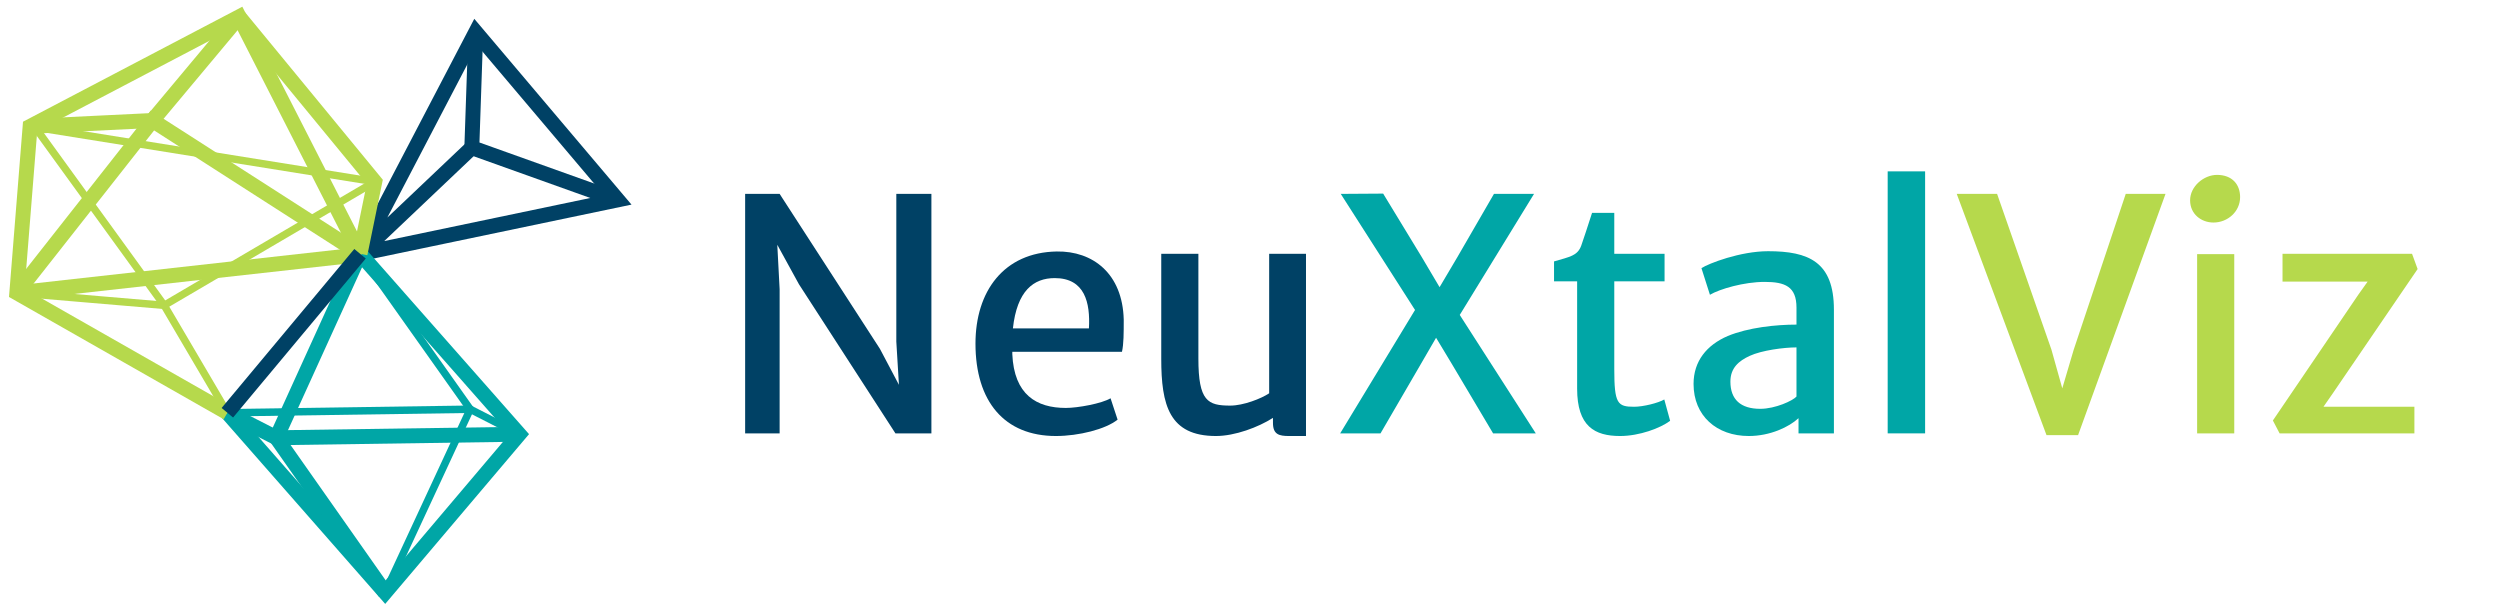
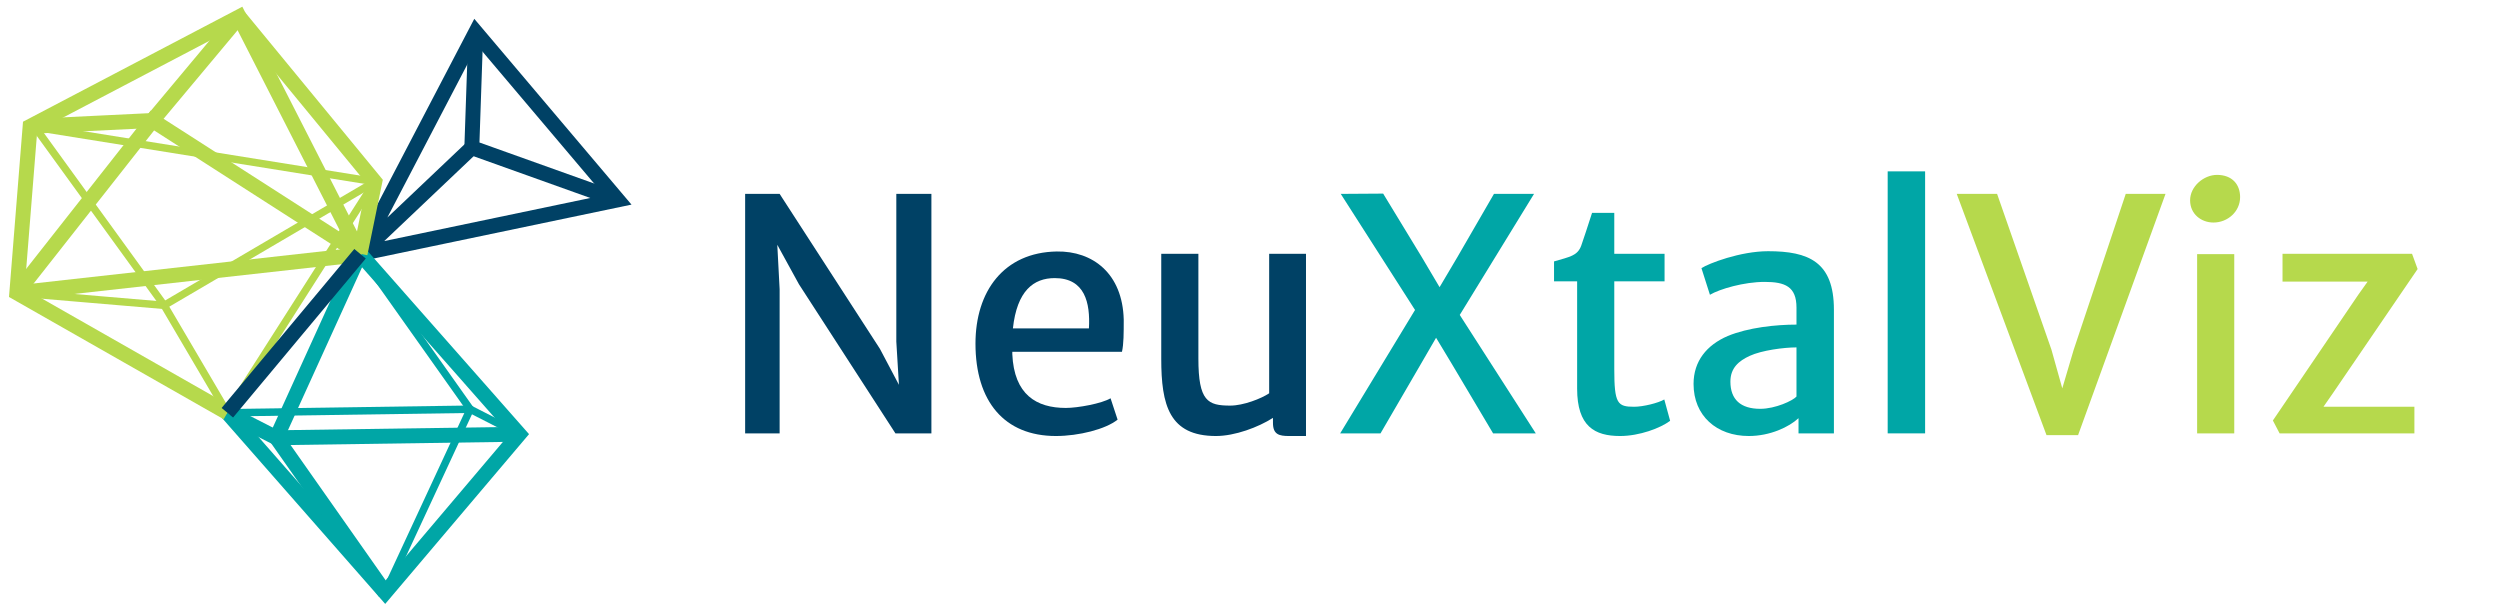
<svg xmlns="http://www.w3.org/2000/svg" xmlns:xlink="http://www.w3.org/1999/xlink" width="133.586" height="32.559" viewBox="0 0 133.586 32.559">
  <defs>
    <g>
      <g id="glyph-0-0">
        <path d="M 1.516 0 L 3.359 0 L 3.359 -7.703 L 3.234 -10.078 L 4.391 -7.969 L 9.547 0 L 11.469 0 L 11.469 -12.797 L 9.594 -12.797 L 9.594 -4.906 L 9.734 -2.594 L 8.719 -4.516 L 3.359 -12.797 L 1.516 -12.797 Z M 1.516 0 " />
      </g>
      <g id="glyph-0-1">
        <path d="M 5.141 0.141 C 6.359 0.141 7.797 -0.219 8.438 -0.734 L 8.062 -1.875 C 7.594 -1.594 6.312 -1.359 5.672 -1.359 C 4.109 -1.359 2.906 -2.062 2.812 -4.234 L 2.812 -4.359 L 8.672 -4.359 C 8.766 -4.781 8.766 -5.359 8.766 -6.078 C 8.703 -8.547 7.109 -9.75 5.188 -9.719 C 2.359 -9.672 0.844 -7.594 0.844 -4.797 C 0.844 -1.703 2.391 0.141 5.141 0.141 Z M 5.078 -8.297 C 6.688 -8.297 6.984 -6.984 6.906 -5.609 L 2.844 -5.609 C 3.062 -7.625 3.953 -8.297 5.078 -8.297 Z M 5.078 -8.297 " />
      </g>
      <g id="glyph-0-2">
        <path d="M 4.172 0.141 C 5.188 0.141 6.438 -0.328 7.219 -0.828 L 7.219 -0.562 C 7.219 0.062 7.547 0.141 8.078 0.141 L 8.984 0.141 L 8.984 -9.594 L 7.016 -9.594 L 7.016 -2.141 C 6.594 -1.859 5.641 -1.484 4.938 -1.484 C 3.734 -1.484 3.234 -1.719 3.234 -4 L 3.234 -9.594 L 1.25 -9.594 L 1.25 -3.984 C 1.25 -1.516 1.672 0.141 4.172 0.141 Z M 4.172 0.141 " />
      </g>
      <g id="glyph-0-3">
        <path d="M 0.344 0 L 2.5 0 L 4.672 -3.734 L 5.469 -5.109 L 6.297 -3.734 L 8.516 0 L 10.797 0 L 6.734 -6.328 L 10.703 -12.797 L 8.562 -12.797 L 6.609 -9.422 L 5.656 -7.812 L 4.703 -9.422 L 2.641 -12.812 L 0.375 -12.797 L 4.344 -6.594 Z M 0.344 0 " />
      </g>
      <g id="glyph-0-4">
        <path d="M 4.156 0.141 C 5.188 0.141 6.312 -0.281 6.828 -0.672 L 6.516 -1.812 C 6.203 -1.625 5.391 -1.422 4.906 -1.422 C 4.016 -1.422 3.844 -1.578 3.844 -3.438 L 3.844 -8.125 L 6.531 -8.125 L 6.531 -9.594 L 3.844 -9.594 L 3.844 -11.781 L 2.656 -11.781 C 2.406 -11.016 2.219 -10.422 2.078 -10.031 C 1.875 -9.484 1.469 -9.438 0.625 -9.188 L 0.625 -8.125 L 1.859 -8.125 L 1.859 -2.391 C 1.859 -0.375 2.797 0.141 4.156 0.141 Z M 4.156 0.141 " />
      </g>
      <g id="glyph-0-5">
        <path d="M 3.75 0.141 C 4.891 0.141 5.906 -0.344 6.406 -0.812 L 6.406 0 L 8.297 0 L 8.297 -6.609 C 8.297 -9.172 6.938 -9.734 4.781 -9.734 C 3.297 -9.734 1.594 -9.078 1.219 -8.828 L 1.672 -7.406 C 2.203 -7.719 3.5 -8.094 4.594 -8.094 C 5.688 -8.094 6.297 -7.844 6.297 -6.719 L 6.297 -5.812 C 5.188 -5.812 3.719 -5.656 2.625 -5.203 C 1.5 -4.719 0.797 -3.859 0.797 -2.641 C 0.797 -0.938 2.031 0.141 3.75 0.141 Z M 2.766 -2.766 C 2.766 -3.5 3.219 -3.875 3.797 -4.141 C 4.438 -4.438 5.625 -4.594 6.297 -4.594 L 6.297 -1.969 C 6.109 -1.75 5.172 -1.312 4.359 -1.312 C 3.312 -1.312 2.766 -1.812 2.766 -2.766 Z M 2.766 -2.766 " />
      </g>
      <g id="glyph-0-6">
        <path d="M 1.547 0 L 3.547 0 L 3.547 -14 L 1.547 -14 Z M 1.547 0 " />
      </g>
      <g id="glyph-0-7">
        <path d="M 4.938 0.094 L 6.625 0.094 L 11.297 -12.797 L 9.172 -12.797 L 6.391 -4.469 L 5.781 -2.406 L 5.203 -4.469 L 2.297 -12.797 L 0.141 -12.797 Z M 4.938 0.094 " />
      </g>
      <g id="glyph-0-8">
        <path d="M 2.422 -11.266 C 3.172 -11.266 3.844 -11.844 3.844 -12.625 C 3.844 -13.297 3.422 -13.812 2.609 -13.812 C 1.906 -13.812 1.172 -13.203 1.172 -12.453 C 1.172 -11.719 1.766 -11.266 2.422 -11.266 Z M 1.547 0 L 3.531 0 L 3.531 -9.578 L 1.547 -9.578 Z M 1.547 0 " />
      </g>
      <g id="glyph-0-9">
        <path d="M 0.875 0 L 8.078 0 L 8.078 -1.422 L 3.219 -1.422 L 3.719 -2.141 L 8.25 -8.781 L 7.953 -9.594 L 1.031 -9.594 L 1.031 -8.109 L 5.578 -8.109 L 5.078 -7.406 L 0.516 -0.688 Z M 0.875 0 " />
      </g>
    </g>
    <clipPath id="clip-0">
      <path clip-rule="nonzero" d="M 0 2 L 40 2 L 40 32.559 L 0 32.559 Z M 0 2 " />
    </clipPath>
    <clipPath id="clip-1">
      <path clip-rule="nonzero" d="M 3 2 L 32 2 L 32 32.559 L 3 32.559 Z M 3 2 " />
    </clipPath>
    <clipPath id="clip-2">
      <path clip-rule="nonzero" d="M 0 10 L 40 10 L 40 32.559 L 0 32.559 Z M 0 10 " />
    </clipPath>
    <clipPath id="clip-3">
      <path clip-rule="nonzero" d="M 13 7 L 31 7 L 31 32.559 L 13 32.559 Z M 13 7 " />
    </clipPath>
    <clipPath id="clip-4">
      <path clip-rule="nonzero" d="M 0 0 L 31 0 L 31 32.559 L 0 32.559 Z M 0 0 " />
    </clipPath>
    <clipPath id="clip-5">
      <path clip-rule="nonzero" d="M 0 2 L 31 2 L 31 32.559 L 0 32.559 Z M 0 2 " />
    </clipPath>
  </defs>
  <path fill="none" stroke-width="0.797" stroke-linecap="butt" stroke-linejoin="miter" stroke="rgb(0%, 25.49%, 39.609%)" stroke-opacity="1" stroke-miterlimit="10" d="M -21.773 0.166 L -8.003 3.045 L -15.589 12.01 L -21.773 0.166 L -15.8 5.834 " transform="matrix(1, 0, 0, -1, 41.011, 13.725)" />
  <path fill="none" stroke-width="0.797" stroke-linecap="butt" stroke-linejoin="miter" stroke="rgb(0%, 25.49%, 39.609%)" stroke-opacity="1" stroke-miterlimit="10" d="M -8.003 3.045 L -15.8 5.834 L -15.589 12.01 " transform="matrix(1, 0, 0, -1, 41.011, 13.725)" />
  <g clip-path="url(#clip-0)">
    <path fill="none" stroke-width="0.797" stroke-linecap="butt" stroke-linejoin="miter" stroke="rgb(0%, 65.099%, 65.099%)" stroke-opacity="1" stroke-miterlimit="10" d="M -21.773 0.166 L -13.269 -9.478 L -20.433 -17.935 L -28.863 -8.33 " transform="matrix(1, 0, 0, -1, 41.011, 13.725)" />
  </g>
  <g clip-path="url(#clip-1)">
    <path fill="none" stroke-width="0.797" stroke-linecap="butt" stroke-linejoin="miter" stroke="rgb(0%, 65.099%, 65.099%)" stroke-opacity="1" stroke-miterlimit="10" d="M -21.773 0.166 L -26.245 -9.666 L -20.433 -17.935 " transform="matrix(1, 0, 0, -1, 41.011, 13.725)" />
  </g>
  <g clip-path="url(#clip-2)">
    <path fill="none" stroke-width="0.797" stroke-linecap="butt" stroke-linejoin="miter" stroke="rgb(0%, 65.099%, 65.099%)" stroke-opacity="1" stroke-miterlimit="10" d="M -13.269 -9.478 L -26.245 -9.666 L -28.863 -8.33 " transform="matrix(1, 0, 0, -1, 41.011, 13.725)" />
  </g>
  <g clip-path="url(#clip-3)">
    <path fill="none" stroke-width="0.399" stroke-linecap="butt" stroke-linejoin="miter" stroke="rgb(0%, 65.099%, 65.099%)" stroke-opacity="1" stroke-miterlimit="10" d="M -21.773 0.166 L -15.886 -8.142 L -20.433 -17.935 " transform="matrix(1, 0, 0, -1, 41.011, 13.725)" />
  </g>
  <path fill="none" stroke-width="0.399" stroke-linecap="butt" stroke-linejoin="miter" stroke="rgb(0%, 65.099%, 65.099%)" stroke-opacity="1" stroke-miterlimit="10" d="M -13.269 -9.478 L -15.886 -8.142 L -28.863 -8.33 " transform="matrix(1, 0, 0, -1, 41.011, 13.725)" />
  <g clip-path="url(#clip-4)">
    <path fill="none" stroke-width="0.797" stroke-linecap="butt" stroke-linejoin="miter" stroke="rgb(71.373%, 85.097%, 29.805%)" stroke-opacity="1" stroke-miterlimit="10" d="M -21.773 0.166 L -28.234 12.827 L -39.402 6.971 L -40.113 -1.923 L -28.863 -8.33 " transform="matrix(1, 0, 0, -1, 41.011, 13.725)" />
  </g>
  <path fill="none" stroke-width="0.797" stroke-linecap="butt" stroke-linejoin="miter" stroke="rgb(71.373%, 85.097%, 29.805%)" stroke-opacity="1" stroke-miterlimit="10" d="M -21.773 0.166 L -32.866 7.287 L -40.113 -1.923 " transform="matrix(1, 0, 0, -1, 41.011, 13.725)" />
  <path fill="none" stroke-width="0.797" stroke-linecap="butt" stroke-linejoin="miter" stroke="rgb(71.373%, 85.097%, 29.805%)" stroke-opacity="1" stroke-miterlimit="10" d="M -28.234 12.827 L -32.866 7.287 L -39.402 6.971 " transform="matrix(1, 0, 0, -1, 41.011, 13.725)" />
  <path fill="none" stroke-width="0.797" stroke-linecap="butt" stroke-linejoin="miter" stroke="rgb(71.373%, 85.097%, 29.805%)" stroke-opacity="1" stroke-miterlimit="10" d="M -21.773 0.166 L -20.984 4.014 L -28.234 12.827 " transform="matrix(1, 0, 0, -1, 41.011, 13.725)" />
  <path fill="none" stroke-width="0.399" stroke-linecap="butt" stroke-linejoin="miter" stroke="rgb(71.373%, 85.097%, 29.805%)" stroke-opacity="1" stroke-miterlimit="10" d="M -20.984 4.014 L -32.238 -2.591 L -40.113 -1.923 " transform="matrix(1, 0, 0, -1, 41.011, 13.725)" />
  <path fill="none" stroke-width="0.399" stroke-linecap="butt" stroke-linejoin="miter" stroke="rgb(71.373%, 85.097%, 29.805%)" stroke-opacity="1" stroke-miterlimit="10" d="M -28.863 -8.33 L -32.238 -2.591 L -39.023 6.772 " transform="matrix(1, 0, 0, -1, 41.011, 13.725)" />
  <path fill="none" stroke-width="0.797" stroke-linecap="butt" stroke-linejoin="miter" stroke="rgb(71.373%, 85.097%, 29.805%)" stroke-opacity="1" stroke-miterlimit="10" d="M -21.698 0.127 L -40.113 -1.923 " transform="matrix(1, 0, 0, -1, 41.011, 13.725)" />
  <path fill="none" stroke-width="0.399" stroke-linecap="butt" stroke-linejoin="miter" stroke="rgb(71.373%, 85.097%, 29.805%)" stroke-opacity="1" stroke-miterlimit="10" d="M -39.402 6.971 L -20.984 4.014 " transform="matrix(1, 0, 0, -1, 41.011, 13.725)" />
+   <path fill="none" stroke-width="0.399" stroke-linecap="butt" stroke-linejoin="miter" stroke="rgb(71.373%, 85.097%, 29.805%)" stroke-opacity="1" stroke-miterlimit="10" d="M -28.863 -8.33 L -20.984 4.014 " transform="matrix(1, 0, 0, -1, 41.011, 13.725)" />
  <g clip-path="url(#clip-5)">
    <path fill="none" stroke-width="0.797" stroke-linecap="butt" stroke-linejoin="miter" stroke="rgb(0%, 25.49%, 39.609%)" stroke-opacity="1" stroke-miterlimit="10" d="M -21.773 0.166 L -28.863 -8.33 " transform="matrix(1, 0, 0, -1, 41.011, 13.725)" />
  </g>
  <g fill="rgb(0%, 25.49%, 39.609%)" fill-opacity="1">
    <use xlink:href="#glyph-0-0" x="38.3" y="23.157" />
    <use xlink:href="#glyph-0-1" x="51.28" y="23.157" />
  </g>
  <g fill="rgb(0%, 25.49%, 39.609%)" fill-opacity="1">
    <use xlink:href="#glyph-0-2" x="60.801" y="23.157" />
  </g>
  <g fill="rgb(0%, 65.099%, 65.099%)" fill-opacity="1">
    <use xlink:href="#glyph-0-3" x="71.267" y="23.157" />
    <use xlink:href="#glyph-0-4" x="82.414" y="23.157" />
    <use xlink:href="#glyph-0-5" x="89.697" y="23.157" />
    <use xlink:href="#glyph-0-6" x="99.32" y="23.157" />
  </g>
  <g fill="rgb(71.373%, 85.097%, 29.805%)" fill-opacity="1">
    <use xlink:href="#glyph-0-7" x="104.416" y="23.157" />
    <use xlink:href="#glyph-0-8" x="115.855" y="23.157" />
    <use xlink:href="#glyph-0-9" x="120.934" y="23.157" />
  </g>
</svg>
